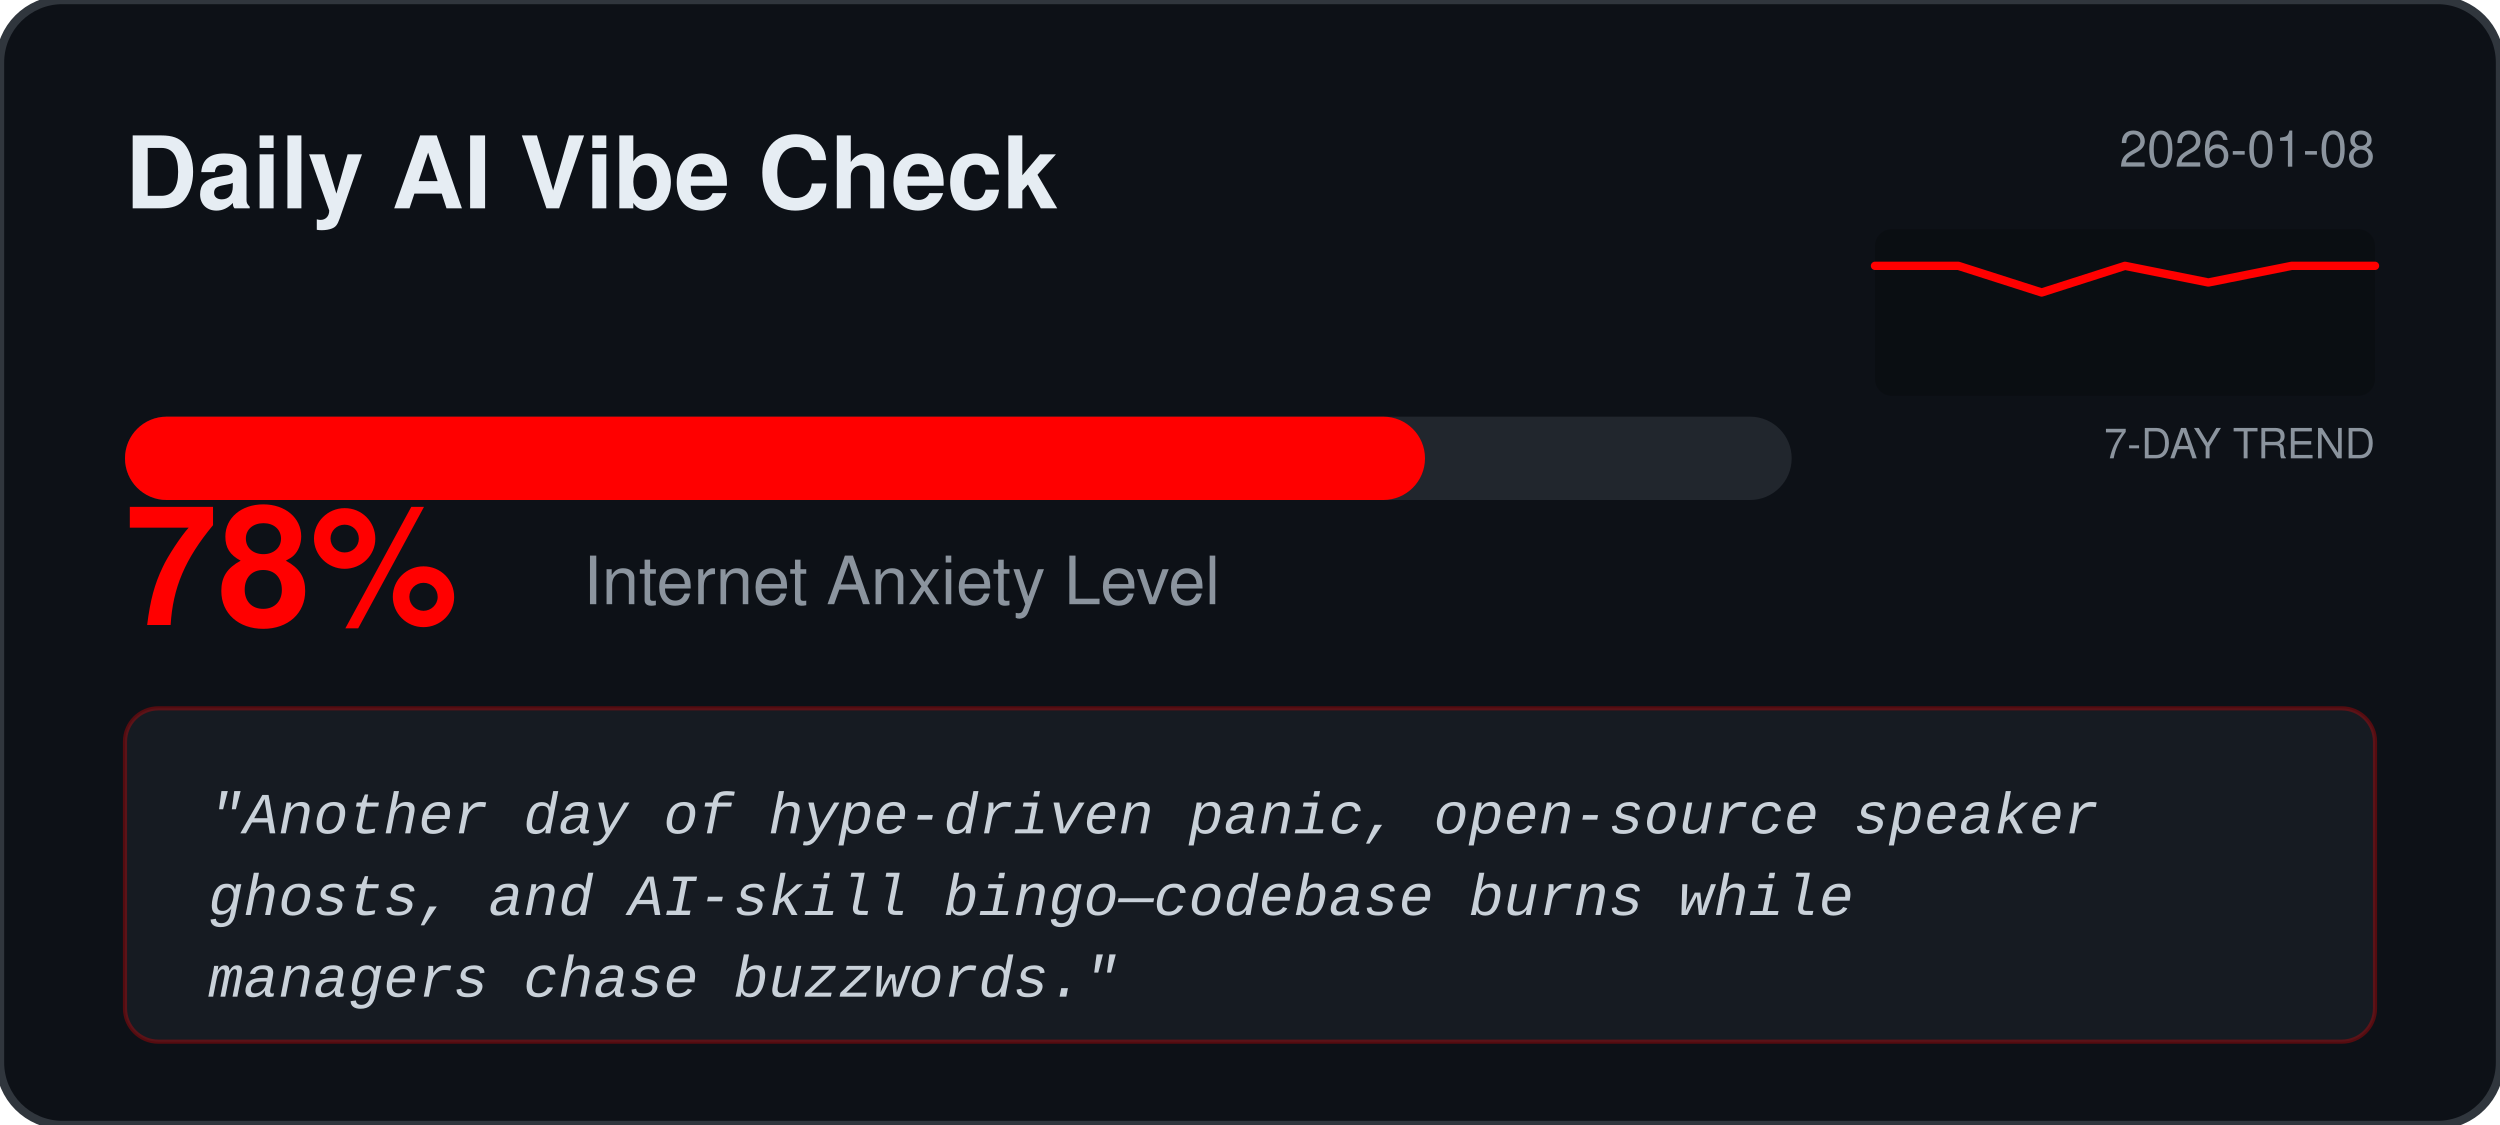
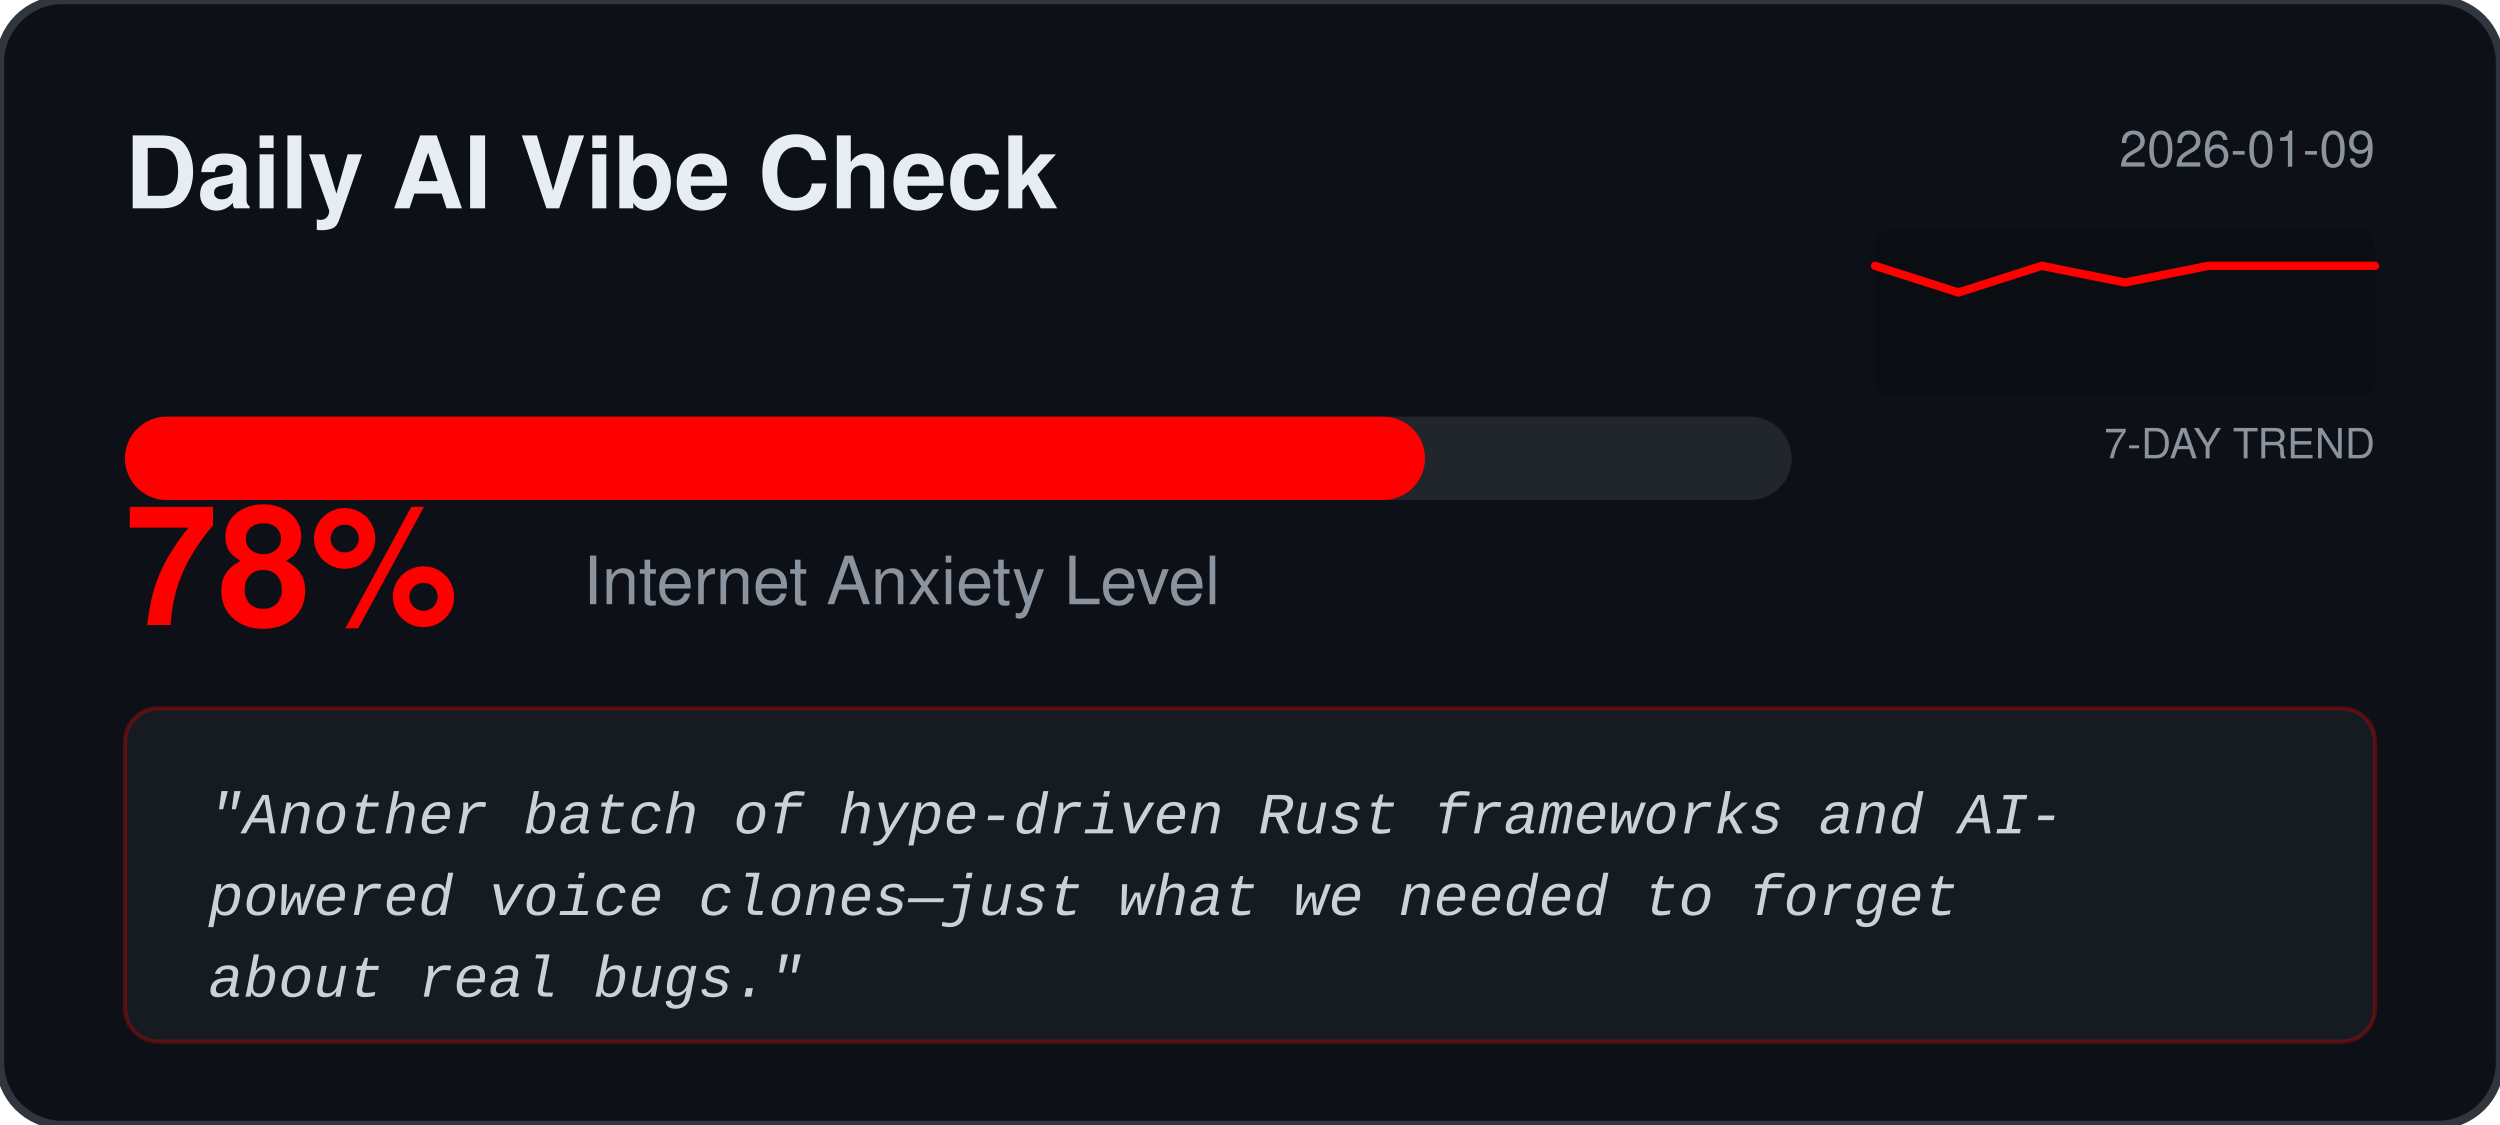
<svg xmlns="http://www.w3.org/2000/svg" width="600" height="270" viewBox="0 0 600 270" fill="none">
  <rect width="600" height="270" rx="15" fill="#0D1117" stroke="#30363D" stroke-width="2" />
  <text x="30" y="50" fill="#E6EDF3" font-family="Segoe UI, Helvetica, sans-serif" font-weight="bold" font-size="24">Daily AI Vibe Check</text>
-   <text x="570" y="40" fill="#8B949E" font-family="Segoe UI, Helvetica, sans-serif" font-size="12" text-anchor="end">2026-01-08</text>
+   <text x="570" y="40" fill="#8B949E" font-family="Segoe UI, Helvetica, sans-serif" font-size="12" text-anchor="end">2026-01-09</text>
  <rect x="450" y="55" width="120" height="40" fill="#000000" fill-opacity="0.2" rx="4" />
  <text x="570" y="110" fill="#8B949E" font-family="Segoe UI, Helvetica, sans-serif" font-size="10" text-anchor="end">7-DAY TREND</text>
-   <polyline points="450.0,63.8 470.0,63.8 490.0,70.2 510.0,63.8 530.0,67.8 550.0,63.8 570.0,63.8" fill="none" stroke="#FF0000" stroke-width="2" stroke-linecap="round" stroke-linejoin="round" />
+   <polyline points="450.0,63.8 470.0,70.2 490.0,63.8 510.0,67.8 530.0,63.8 550.0,63.8 570.0,63.8" fill="none" stroke="#FF0000" stroke-width="2" stroke-linecap="round" stroke-linejoin="round" />
  <rect x="30" y="100" width="400" height="20" rx="10" fill="#21262D" />
  <rect x="30" y="100" width="312.0" height="20" rx="10" fill="#FF0000" />
  <text x="30" y="150" fill="#FF0000" font-family="Segoe UI, Helvetica, sans-serif" font-weight="bold" font-size="40">78%</text>
  <text x="140" y="145" fill="#8B949E" font-family="Segoe UI, Helvetica, sans-serif" font-size="16">Internet Anxiety Level</text>
  <rect x="30" y="170" width="540" height="80" rx="8" fill="#161B22" stroke="#FF0000" stroke-opacity="0.3" />
  <text x="50" y="200" fill="#C9D1D9" font-family="Courier New, monospace" font-size="14" font-style="italic">
-     <tspan x="50" dy="0">"Another day of hype‑driven panic, open‑source speaker</tspan>
-     <tspan x="50" dy="1.4em">ghosts, and AI‑skill bingo—codebase burns while</tspan>
-     <tspan x="50" dy="1.4em">managers chase buzzwords."</tspan>
+     <tspan x="50" dy="0">"Another batch of hype-driven Rust frameworks and AI-</tspan>
+     <tspan x="50" dy="1.4em">powered voice clones—just what we needed to forget</tspan>
+     <tspan x="50" dy="1.4em">about real bugs."</tspan>
  </text>
</svg>
